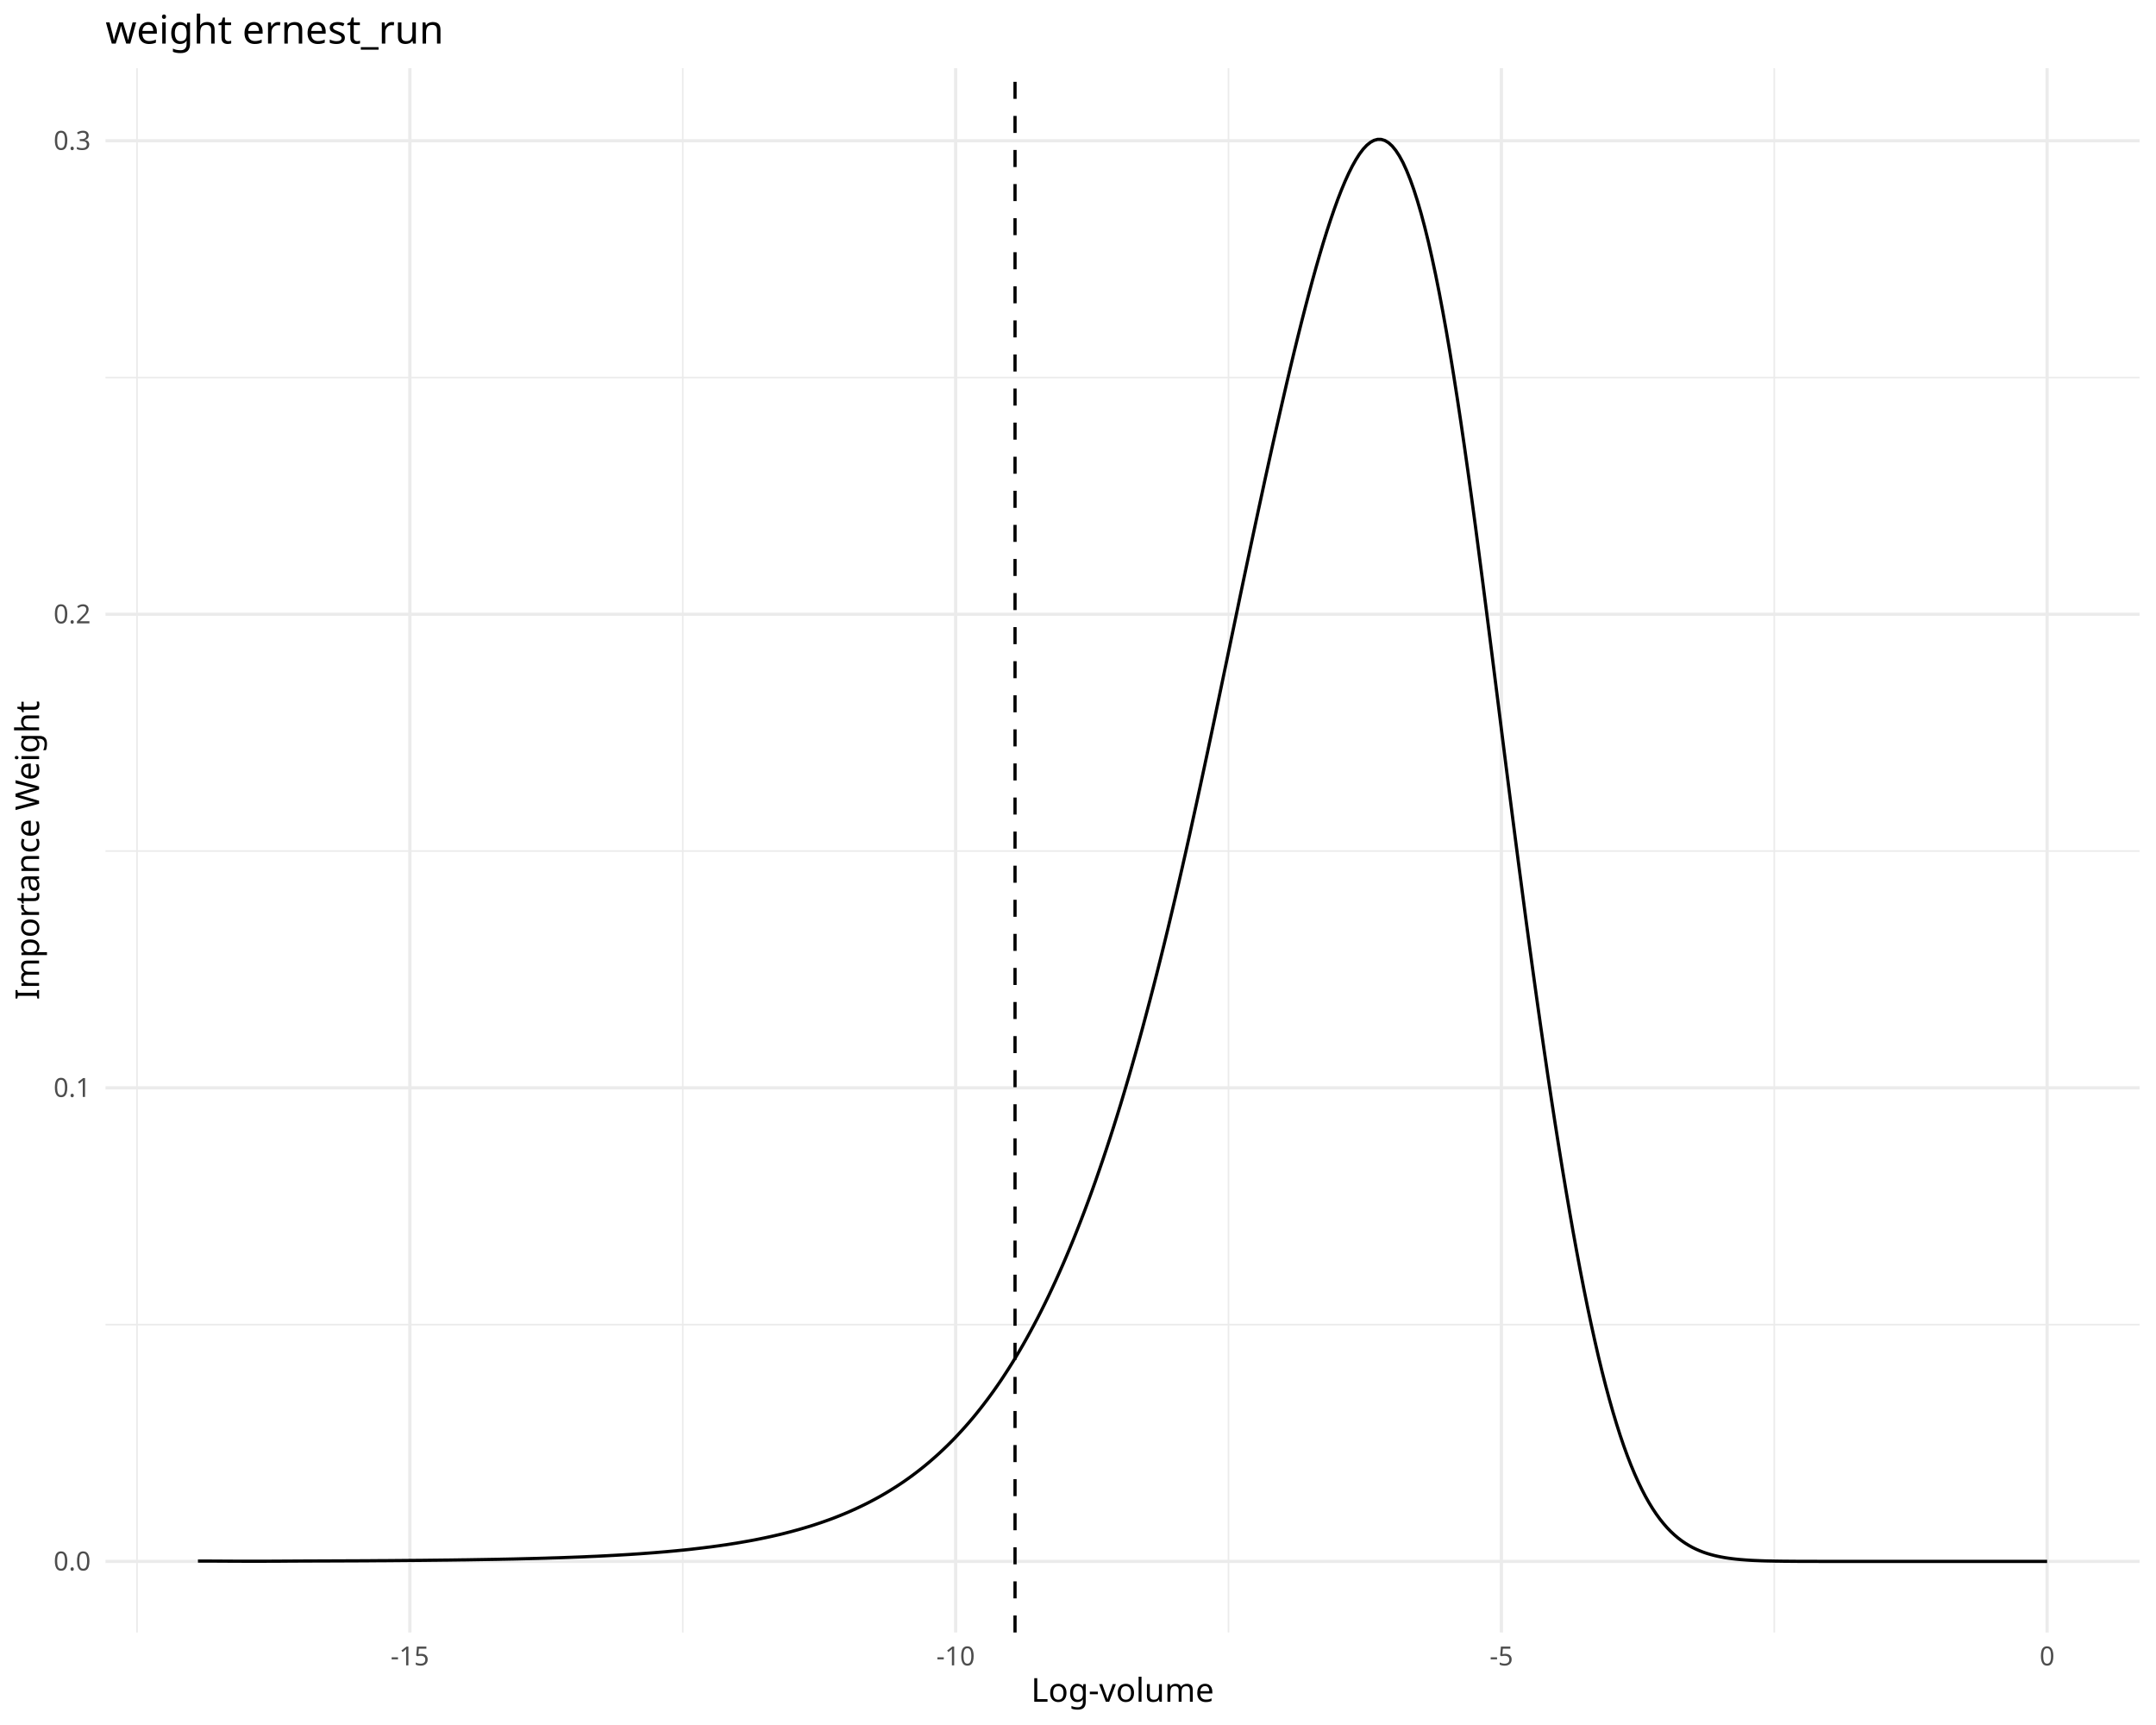
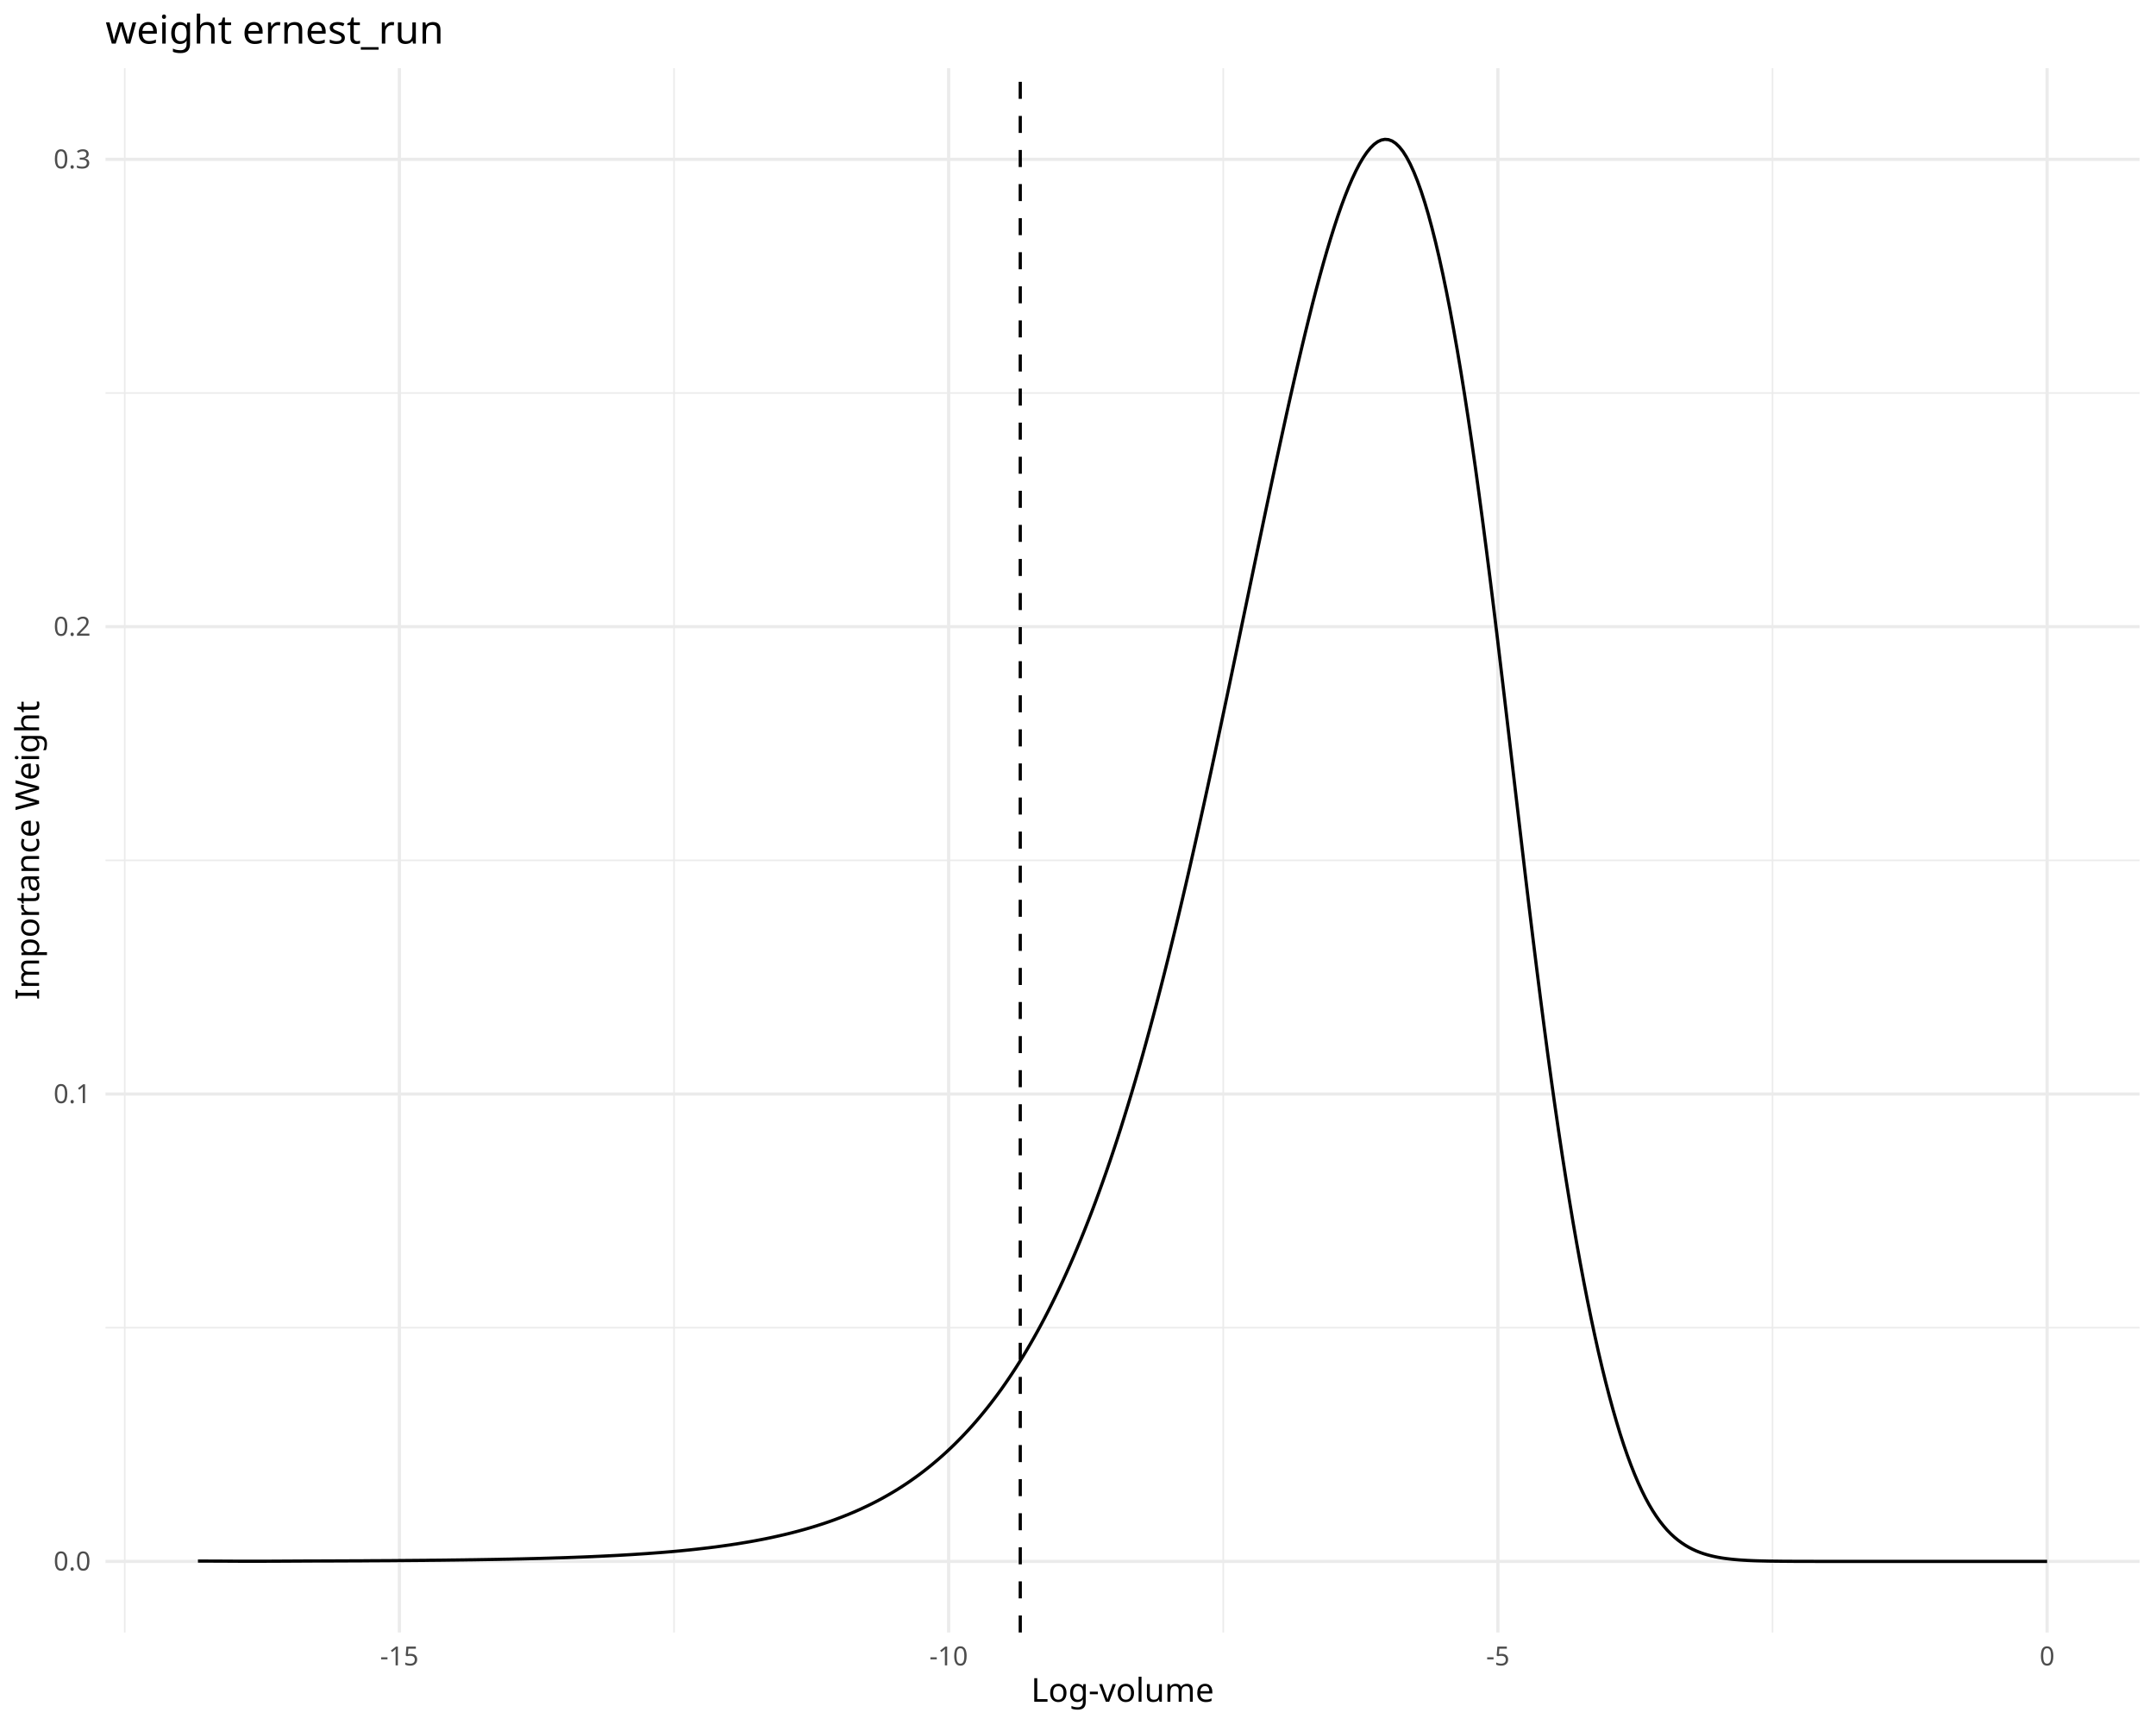
<svg xmlns="http://www.w3.org/2000/svg" class="svglite" data-engine-version="2.0" width="720.00pt" height="576.00pt" viewBox="0 0 720.00 576.00">
  <defs>
    <style type="text/css">
    .svglite line, .svglite polyline, .svglite polygon, .svglite path, .svglite rect, .svglite circle {
      fill: none;
      stroke: #000000;
      stroke-linecap: round;
      stroke-linejoin: round;
      stroke-miterlimit: 10.00;
    }
  </style>
  </defs>
  <rect width="100%" height="100%" style="stroke: none; fill: #FFFFFF;" />
  <defs>
    <clipPath id="cpMC4wMHw3MjAuMDB8MC4wMHw1NzYuMDA=">
      <rect x="0.00" y="0.00" width="720.00" height="576.00" />
    </clipPath>
  </defs>
  <g clip-path="url(#cpMC4wMHw3MjAuMDB8MC4wMHw1NzYuMDA=)">
</g>
  <defs>
    <clipPath id="cpMzUuMjR8NzE0LjUyfDIyLjc4fDU0NS4xMQ==">
      <rect x="35.24" y="22.78" width="679.28" height="522.33" />
    </clipPath>
  </defs>
  <g clip-path="url(#cpMzUuMjR8NzE0LjUyfDIyLjc4fDU0NS4xMQ==)">
-     <polyline points="35.24,442.31 714.52,442.31 " style="stroke-width: 0.53; stroke: #EBEBEB; stroke-linecap: butt;" />
-     <polyline points="35.24,284.18 714.52,284.18 " style="stroke-width: 0.53; stroke: #EBEBEB; stroke-linecap: butt;" />
-     <polyline points="35.24,126.06 714.52,126.06 " style="stroke-width: 0.53; stroke: #EBEBEB; stroke-linecap: butt;" />
-     <polyline points="45.76,545.11 45.76,22.78 " style="stroke-width: 0.53; stroke: #EBEBEB; stroke-linecap: butt;" />
-     <polyline points="228.01,545.11 228.01,22.78 " style="stroke-width: 0.53; stroke: #EBEBEB; stroke-linecap: butt;" />
-     <polyline points="410.26,545.11 410.26,22.78 " style="stroke-width: 0.53; stroke: #EBEBEB; stroke-linecap: butt;" />
-     <polyline points="592.52,545.11 592.52,22.78 " style="stroke-width: 0.53; stroke: #EBEBEB; stroke-linecap: butt;" />
+     <polyline points="35.24,443.34 714.52,443.34 " style="stroke-width: 0.53; stroke: #EBEBEB; stroke-linecap: butt;" />
+     <polyline points="35.24,287.28 714.52,287.28 " style="stroke-width: 0.53; stroke: #EBEBEB; stroke-linecap: butt;" />
+     <polyline points="35.24,131.23 714.52,131.23 " style="stroke-width: 0.53; stroke: #EBEBEB; stroke-linecap: butt;" />
+     <polyline points="41.66,545.11 41.66,22.78 " style="stroke-width: 0.53; stroke: #EBEBEB; stroke-linecap: butt;" />
+     <polyline points="225.09,545.11 225.09,22.78 " style="stroke-width: 0.53; stroke: #EBEBEB; stroke-linecap: butt;" />
+     <polyline points="408.51,545.11 408.51,22.78 " style="stroke-width: 0.53; stroke: #EBEBEB; stroke-linecap: butt;" />
+     <polyline points="591.93,545.11 591.93,22.78 " style="stroke-width: 0.53; stroke: #EBEBEB; stroke-linecap: butt;" />
    <polyline points="35.24,521.37 714.52,521.37 " style="stroke-width: 1.07; stroke: #EBEBEB; stroke-linecap: butt;" />
-     <polyline points="35.24,363.25 714.52,363.25 " style="stroke-width: 1.07; stroke: #EBEBEB; stroke-linecap: butt;" />
-     <polyline points="35.24,205.12 714.52,205.12 " style="stroke-width: 1.07; stroke: #EBEBEB; stroke-linecap: butt;" />
-     <polyline points="35.24,47.00 714.52,47.00 " style="stroke-width: 1.07; stroke: #EBEBEB; stroke-linecap: butt;" />
-     <polyline points="136.88,545.11 136.88,22.78 " style="stroke-width: 1.07; stroke: #EBEBEB; stroke-linecap: butt;" />
-     <polyline points="319.14,545.11 319.14,22.78 " style="stroke-width: 1.07; stroke: #EBEBEB; stroke-linecap: butt;" />
-     <polyline points="501.39,545.11 501.39,22.78 " style="stroke-width: 1.07; stroke: #EBEBEB; stroke-linecap: butt;" />
+     <polyline points="35.24,365.31 714.52,365.31 " style="stroke-width: 1.07; stroke: #EBEBEB; stroke-linecap: butt;" />
+     <polyline points="35.24,209.25 714.52,209.25 " style="stroke-width: 1.07; stroke: #EBEBEB; stroke-linecap: butt;" />
+     <polyline points="35.24,53.20 714.52,53.20 " style="stroke-width: 1.07; stroke: #EBEBEB; stroke-linecap: butt;" />
+     <polyline points="133.37,545.11 133.37,22.78 " style="stroke-width: 1.07; stroke: #EBEBEB; stroke-linecap: butt;" />
+     <polyline points="316.80,545.11 316.80,22.78 " style="stroke-width: 1.07; stroke: #EBEBEB; stroke-linecap: butt;" />
+     <polyline points="500.22,545.11 500.22,22.78 " style="stroke-width: 1.07; stroke: #EBEBEB; stroke-linecap: butt;" />
    <polyline points="683.64,545.11 683.64,22.78 " style="stroke-width: 1.07; stroke: #EBEBEB; stroke-linecap: butt;" />
-     <polyline points="66.11,521.26 67.32,521.26 68.53,521.26 69.74,521.26 70.95,521.27 72.16,521.27 73.37,521.28 74.57,521.29 75.78,521.29 76.99,521.30 78.20,521.31 79.41,521.31 80.62,521.31 81.82,521.32 83.03,521.32 84.24,521.32 85.45,521.32 86.66,521.32 87.87,521.32 89.08,521.31 90.28,521.31 91.49,521.30 92.70,521.30 93.91,521.29 95.12,521.28 96.33,521.27 97.53,521.27 98.74,521.26 99.95,521.25 101.16,521.25 102.37,521.24 103.58,521.24 104.79,521.23 105.99,521.23 107.20,521.22 108.41,521.22 109.62,521.22 110.83,521.21 112.04,521.21 113.25,521.20 114.45,521.20 115.66,521.19 116.87,521.19 118.08,521.18 119.29,521.18 120.50,521.17 121.70,521.16 122.91,521.16 124.12,521.15 125.33,521.14 126.54,521.13 127.75,521.13 128.96,521.12 130.16,521.11 131.37,521.10 132.58,521.09 133.79,521.08 135.00,521.07 136.21,521.06 137.41,521.05 138.62,521.04 139.83,521.03 141.04,521.02 142.25,521.01 143.46,520.99 144.67,520.98 145.87,520.97 147.08,520.95 148.29,520.94 149.50,520.93 150.71,520.91 151.92,520.90 153.12,520.88 154.33,520.86 155.54,520.85 156.75,520.83 157.96,520.81 159.17,520.79 160.38,520.77 161.58,520.75 162.79,520.73 164.00,520.71 165.21,520.69 166.42,520.67 167.63,520.64 168.83,520.62 170.04,520.59 171.25,520.57 172.46,520.54 173.67,520.51 174.88,520.48 176.09,520.45 177.29,520.42 178.50,520.39 179.71,520.36 180.92,520.32 182.13,520.29 183.34,520.25 184.55,520.21 185.75,520.18 186.96,520.14 188.17,520.10 189.38,520.05 190.59,520.01 191.80,519.96 193.00,519.92 194.21,519.87 195.42,519.82 196.63,519.76 197.84,519.71 199.05,519.66 200.26,519.60 201.46,519.54 202.67,519.48 203.88,519.41 205.09,519.35 206.30,519.28 207.51,519.21 208.71,519.14 209.92,519.07 211.13,518.99 212.34,518.91 213.55,518.83 214.76,518.74 215.97,518.65 217.17,518.56 218.38,518.47 219.59,518.37 220.80,518.27 222.01,518.17 223.22,518.06 224.42,517.95 225.63,517.84 226.84,517.72 228.05,517.60 229.26,517.48 230.47,517.35 231.68,517.21 232.88,517.07 234.09,516.93 235.30,516.78 236.51,516.63 237.72,516.48 238.93,516.31 240.13,516.15 241.34,515.97 242.55,515.80 243.76,515.61 244.97,515.42 246.18,515.23 247.39,515.02 248.59,514.81 249.80,514.60 251.01,514.38 252.22,514.15 253.43,513.91 254.64,513.66 255.84,513.41 257.05,513.15 258.26,512.88 259.47,512.60 260.68,512.32 261.89,512.02 263.10,511.71 264.30,511.40 265.51,511.07 266.72,510.74 267.93,510.39 269.14,510.03 270.35,509.67 271.56,509.29 272.76,508.89 273.97,508.49 275.18,508.07 276.39,507.64 277.60,507.20 278.81,506.74 280.01,506.27 281.22,505.78 282.43,505.28 283.64,504.76 284.85,504.22 286.06,503.67 287.27,503.10 288.47,502.52 289.68,501.92 290.89,501.29 292.10,500.65 293.31,499.99 294.52,499.31 295.72,498.61 296.93,497.88 298.14,497.13 299.35,496.37 300.56,495.57 301.77,494.76 302.98,493.91 304.18,493.05 305.39,492.15 306.60,491.23 307.81,490.28 309.02,489.30 310.23,488.29 311.43,487.25 312.64,486.19 313.85,485.09 315.06,483.95 316.27,482.79 317.48,481.59 318.69,480.36 319.89,479.09 321.10,477.78 322.31,476.44 323.52,475.06 324.73,473.64 325.94,472.18 327.14,470.67 328.35,469.13 329.56,467.54 330.77,465.91 331.98,464.23 333.19,462.50 334.40,460.73 335.60,458.91 336.81,457.04 338.02,455.12 339.23,453.14 340.44,451.11 341.65,449.03 342.85,446.90 344.06,444.70 345.27,442.45 346.48,440.15 347.69,437.78 348.90,435.35 350.11,432.86 351.31,430.31 352.52,427.70 353.73,425.01 354.94,422.27 356.15,419.45 357.36,416.57 358.57,413.62 359.77,410.60 360.98,407.51 362.19,404.35 363.40,401.12 364.61,397.81 365.82,394.43 367.02,390.97 368.23,387.44 369.44,383.83 370.65,380.14 371.86,376.37 373.07,372.52 374.28,368.60 375.48,364.59 376.69,360.51 377.90,356.35 379.11,352.10 380.32,347.77 381.53,343.36 382.73,338.87 383.94,334.30 385.15,329.65 386.36,324.92 387.57,320.11 388.78,315.23 389.99,310.26 391.19,305.22 392.40,300.10 393.61,294.90 394.82,289.64 396.03,284.30 397.24,278.90 398.44,273.43 399.65,267.91 400.86,262.33 402.07,256.70 403.28,251.03 404.49,245.32 405.70,239.58 406.90,233.82 408.11,228.03 409.32,222.24 410.53,216.44 411.74,210.64 412.95,204.85 414.15,199.07 415.36,193.31 416.57,187.58 417.78,181.87 418.99,176.19 420.20,170.55 421.41,164.96 422.61,159.40 423.82,153.90 425.03,148.44 426.24,143.05 427.45,137.71 428.66,132.45 429.86,127.25 431.07,122.14 432.28,117.11 433.49,112.18 434.70,107.34 435.91,102.62 437.12,98.01 438.32,93.53 439.53,89.18 440.74,84.98 441.95,80.93 443.16,77.05 444.37,73.35 445.58,69.83 446.78,66.51 447.99,63.40 449.20,60.51 450.41,57.85 451.62,55.43 452.83,53.28 454.03,51.39 455.24,49.79 456.45,48.50 457.66,47.52 458.87,46.86 460.08,46.53 461.29,46.55 462.49,46.92 463.70,47.65 464.91,48.75 466.12,50.23 467.33,52.08 468.54,54.31 469.74,56.94 470.95,59.95 472.16,63.34 473.37,67.12 474.58,71.27 475.79,75.81 477.00,80.71 478.20,86.00 479.41,91.65 480.62,97.67 481.83,104.06 483.04,110.80 484.25,117.89 485.45,125.29 486.66,133.01 487.87,141.03 489.08,149.32 490.29,157.86 491.50,166.63 492.71,175.60 493.91,184.75 495.12,194.04 496.33,203.44 497.54,212.93 498.75,222.48 499.96,232.07 501.16,241.66 502.37,251.23 503.58,260.77 504.79,270.25 506.00,279.65 507.21,288.96 508.42,298.17 509.62,307.27 510.83,316.24 512.04,325.07 513.25,333.76 514.46,342.31 515.67,350.69 516.87,358.91 518.08,366.95 519.29,374.82 520.50,382.50 521.71,389.98 522.92,397.27 524.13,404.36 525.33,411.23 526.54,417.88 527.75,424.32 528.96,430.52 530.17,436.49 531.38,442.21 532.59,447.69 533.79,452.93 535.00,457.92 536.21,462.66 537.42,467.16 538.63,471.42 539.84,475.44 541.04,479.22 542.25,482.78 543.46,486.11 544.67,489.23 545.88,492.13 547.09,494.83 548.30,497.34 549.50,499.66 550.71,501.80 551.92,503.78 553.13,505.59 554.34,507.25 555.55,508.76 556.75,510.14 557.96,511.39 559.17,512.52 560.38,513.55 561.59,514.47 562.80,515.30 564.01,516.04 565.21,516.71 566.42,517.30 567.63,517.83 568.84,518.30 570.05,518.71 571.26,519.07 572.46,519.39 573.67,519.67 574.88,519.91 576.09,520.13 577.30,520.31 578.51,520.47 579.72,520.61 580.92,520.73 582.13,520.83 583.34,520.92 584.55,521.00 585.76,521.06 586.97,521.11 588.17,521.16 589.38,521.20 590.59,521.23 591.80,521.25 593.01,521.28 594.22,521.29 595.43,521.31 596.63,521.32 597.84,521.33 599.05,521.34 600.26,521.35 601.47,521.35 602.68,521.36 603.88,521.36 605.09,521.36 606.30,521.36 607.51,521.37 608.72,521.37 609.93,521.37 611.14,521.37 612.34,521.37 613.55,521.37 614.76,521.37 615.97,521.37 617.18,521.37 618.39,521.37 619.60,521.37 620.80,521.37 622.01,521.37 623.22,521.37 624.43,521.37 625.64,521.37 626.85,521.37 628.05,521.37 629.26,521.37 630.47,521.37 631.68,521.37 632.89,521.37 634.10,521.37 635.31,521.37 636.51,521.37 637.72,521.37 638.93,521.37 640.14,521.37 641.35,521.37 642.56,521.37 643.76,521.37 644.97,521.37 646.18,521.37 647.39,521.37 648.60,521.37 649.81,521.37 651.02,521.37 652.22,521.37 653.43,521.37 654.64,521.37 655.85,521.37 657.06,521.37 658.27,521.37 659.47,521.37 660.68,521.37 661.89,521.37 663.10,521.37 664.31,521.37 665.52,521.37 666.73,521.37 667.93,521.37 669.14,521.37 670.35,521.37 671.56,521.37 672.77,521.37 673.98,521.37 675.18,521.37 676.39,521.37 677.60,521.37 678.81,521.37 680.02,521.37 681.23,521.37 682.44,521.37 683.64,521.37 " style="stroke-width: 1.07; stroke-linecap: butt;" />
-     <line x1="338.97" y1="545.11" x2="338.97" y2="22.78" style="stroke-width: 1.07; stroke-dasharray: 5.69,5.69; stroke-linecap: butt;" />
+     <polyline points="66.11,521.26 67.32,521.26 68.53,521.26 69.74,521.27 70.95,521.27 72.16,521.28 73.37,521.28 74.57,521.29 75.78,521.29 76.99,521.30 78.20,521.31 79.41,521.31 80.62,521.32 81.82,521.32 83.03,521.32 84.24,521.32 85.45,521.32 86.66,521.32 87.87,521.32 89.08,521.31 90.28,521.31 91.49,521.30 92.70,521.30 93.91,521.29 95.12,521.28 96.33,521.28 97.53,521.27 98.74,521.26 99.95,521.26 101.16,521.25 102.37,521.24 103.58,521.24 104.79,521.23 105.99,521.23 107.20,521.23 108.41,521.22 109.62,521.22 110.83,521.22 112.04,521.21 113.25,521.21 114.45,521.20 115.66,521.20 116.87,521.19 118.08,521.19 119.29,521.18 120.50,521.18 121.70,521.17 122.91,521.16 124.12,521.15 125.33,521.15 126.54,521.14 127.75,521.13 128.96,521.12 130.16,521.12 131.37,521.11 132.58,521.10 133.79,521.09 135.00,521.08 136.21,521.07 137.41,521.06 138.62,521.05 139.83,521.04 141.04,521.03 142.25,521.02 143.46,521.00 144.67,520.99 145.87,520.98 147.08,520.97 148.29,520.95 149.50,520.94 150.71,520.92 151.92,520.91 153.12,520.89 154.33,520.88 155.54,520.86 156.75,520.84 157.96,520.83 159.17,520.81 160.38,520.79 161.58,520.77 162.79,520.75 164.00,520.73 165.21,520.71 166.42,520.69 167.63,520.66 168.83,520.64 170.04,520.62 171.25,520.59 172.46,520.56 173.67,520.54 174.88,520.51 176.09,520.48 177.29,520.45 178.50,520.42 179.71,520.39 180.92,520.36 182.13,520.32 183.34,520.29 184.55,520.25 185.75,520.21 186.96,520.18 188.17,520.14 189.38,520.10 190.59,520.05 191.80,520.01 193.00,519.96 194.21,519.92 195.42,519.87 196.63,519.82 197.84,519.77 199.05,519.71 200.26,519.66 201.46,519.60 202.67,519.54 203.88,519.48 205.09,519.42 206.30,519.36 207.51,519.29 208.71,519.22 209.92,519.15 211.13,519.08 212.34,519.00 213.55,518.92 214.76,518.84 215.97,518.76 217.17,518.67 218.38,518.58 219.59,518.49 220.80,518.40 222.01,518.30 223.22,518.20 224.42,518.10 225.63,517.99 226.84,517.88 228.05,517.76 229.26,517.64 230.47,517.52 231.68,517.39 232.88,517.26 234.09,517.12 235.30,516.98 236.51,516.84 237.72,516.69 238.93,516.54 240.13,516.38 241.34,516.21 242.55,516.04 243.76,515.87 244.97,515.68 246.18,515.50 247.39,515.30 248.59,515.10 249.80,514.90 251.01,514.69 252.22,514.47 253.43,514.24 254.64,514.01 255.84,513.77 257.05,513.52 258.26,513.26 259.47,512.99 260.68,512.72 261.89,512.44 263.10,512.15 264.30,511.85 265.51,511.54 266.72,511.22 267.93,510.89 269.14,510.55 270.35,510.20 271.56,509.84 272.76,509.47 273.97,509.08 275.18,508.69 276.39,508.28 277.60,507.86 278.81,507.42 280.01,506.97 281.22,506.51 282.43,506.03 283.64,505.54 284.85,505.03 286.06,504.51 287.27,503.97 288.47,503.41 289.68,502.84 290.89,502.25 292.10,501.64 293.31,501.01 294.52,500.36 295.72,499.69 296.93,499.00 298.14,498.29 299.35,497.56 300.56,496.80 301.77,496.02 302.98,495.22 304.18,494.40 305.39,493.54 306.60,492.67 307.81,491.76 309.02,490.83 310.23,489.87 311.43,488.89 312.64,487.87 313.85,486.83 315.06,485.76 316.27,484.65 317.48,483.52 318.69,482.35 319.89,481.15 321.10,479.92 322.31,478.65 323.52,477.35 324.73,476.01 325.94,474.63 327.14,473.22 328.35,471.76 329.56,470.27 330.77,468.73 331.98,467.15 333.19,465.53 334.40,463.87 335.60,462.16 336.81,460.40 338.02,458.59 339.23,456.74 340.44,454.83 341.65,452.88 342.85,450.87 344.06,448.81 345.27,446.69 346.48,444.52 347.69,442.29 348.90,440.01 350.11,437.66 351.31,435.26 352.52,432.80 353.73,430.27 354.94,427.68 356.15,425.03 357.36,422.31 358.57,419.52 359.77,416.67 360.98,413.75 362.19,410.76 363.40,407.70 364.61,404.57 365.82,401.36 367.02,398.08 368.23,394.72 369.44,391.29 370.65,387.78 371.86,384.18 373.07,380.51 374.28,376.75 375.48,372.91 376.69,368.99 377.90,364.99 379.11,360.91 380.32,356.74 381.53,352.48 382.73,348.15 383.94,343.73 385.15,339.23 386.36,334.65 387.57,329.99 388.78,325.25 389.99,320.43 391.19,315.54 392.40,310.58 393.61,305.54 394.82,300.43 396.03,295.25 397.24,290.00 398.44,284.70 399.65,279.33 400.86,273.90 402.07,268.42 403.28,262.88 404.49,257.30 405.70,251.67 406.90,246.00 408.11,240.30 409.32,234.57 410.53,228.82 411.74,223.04 412.95,217.25 414.15,211.45 415.36,205.64 416.57,199.83 417.78,194.02 418.99,188.22 420.20,182.43 421.41,176.67 422.61,170.92 423.82,165.21 425.03,159.52 426.24,153.88 427.45,148.29 428.66,142.75 429.86,137.28 431.07,131.87 432.28,126.55 433.49,121.31 434.70,116.16 435.91,111.12 437.12,106.20 438.32,101.40 439.53,96.74 440.74,92.22 441.95,87.86 443.16,83.65 444.37,79.62 445.58,75.78 446.78,72.12 447.99,68.66 449.20,65.42 450.41,62.39 451.62,59.59 452.83,57.02 454.03,54.71 455.24,52.66 456.45,50.89 457.66,49.40 458.87,48.21 460.08,47.32 461.29,46.76 462.49,46.53 463.70,46.63 464.91,47.08 466.12,47.89 467.33,49.06 468.54,50.59 469.74,52.50 470.95,54.78 472.16,57.43 473.37,60.44 474.58,63.81 475.79,67.54 477.00,71.63 478.20,76.07 479.41,80.86 480.62,86.01 481.83,91.51 483.04,97.36 484.25,103.54 485.45,110.07 486.66,116.93 487.87,124.13 489.08,131.65 490.29,139.50 491.50,147.66 492.71,156.12 493.91,164.87 495.12,173.89 496.33,183.17 497.54,192.68 498.75,202.40 499.96,212.30 501.16,222.36 502.37,232.53 503.58,242.80 504.79,253.12 506.00,263.45 507.21,273.77 508.42,284.04 509.62,294.22 510.83,304.28 512.04,314.20 513.25,323.94 514.46,333.49 515.67,342.83 516.87,351.93 518.08,360.77 519.29,369.36 520.50,377.67 521.71,385.72 522.92,393.49 524.13,400.98 525.33,408.20 526.54,415.15 527.75,421.84 528.96,428.26 530.17,434.43 531.38,440.33 532.59,445.98 533.79,451.39 535.00,456.55 536.21,461.46 537.42,466.13 538.63,470.57 539.84,474.76 541.04,478.73 542.25,482.46 543.46,485.96 544.67,489.23 545.88,492.29 547.09,495.12 548.30,497.75 549.50,500.17 550.71,502.40 551.92,504.44 553.13,506.30 554.34,508.00 555.55,509.53 556.75,510.92 557.96,512.16 559.17,513.28 560.38,514.28 561.59,515.17 562.80,515.97 564.01,516.68 565.21,517.30 566.42,517.86 567.63,518.34 568.84,518.77 570.05,519.14 571.26,519.46 572.46,519.74 573.67,519.99 574.88,520.20 576.09,520.38 577.30,520.53 578.51,520.67 579.72,520.78 580.92,520.88 582.13,520.96 583.34,521.03 584.55,521.09 585.76,521.14 586.97,521.18 588.17,521.21 589.38,521.24 590.59,521.27 591.80,521.28 593.01,521.30 594.22,521.31 595.43,521.33 596.63,521.33 597.84,521.34 599.05,521.35 600.26,521.35 601.47,521.36 602.68,521.36 603.88,521.36 605.09,521.36 606.30,521.37 607.51,521.37 608.72,521.37 609.93,521.37 611.14,521.37 612.34,521.37 613.55,521.37 614.76,521.37 615.97,521.37 617.18,521.37 618.39,521.37 619.60,521.37 620.80,521.37 622.01,521.37 623.22,521.37 624.43,521.37 625.64,521.37 626.85,521.37 628.05,521.37 629.26,521.37 630.47,521.37 631.68,521.37 632.89,521.37 634.10,521.37 635.31,521.37 636.51,521.37 637.72,521.37 638.93,521.37 640.14,521.37 641.35,521.37 642.56,521.37 643.76,521.37 644.97,521.37 646.18,521.37 647.39,521.37 648.60,521.37 649.81,521.37 651.02,521.37 652.22,521.37 653.43,521.37 654.64,521.37 655.85,521.37 657.06,521.37 658.27,521.37 659.47,521.37 660.68,521.37 661.89,521.37 663.10,521.37 664.31,521.37 665.52,521.37 666.73,521.37 667.93,521.37 669.14,521.37 670.35,521.37 671.56,521.37 672.77,521.37 673.98,521.37 675.18,521.37 676.39,521.37 677.60,521.37 678.81,521.37 680.02,521.37 681.23,521.37 682.44,521.37 683.64,521.37 " style="stroke-width: 1.07; stroke-linecap: butt;" />
+     <line x1="340.72" y1="545.11" x2="340.72" y2="22.78" style="stroke-width: 1.07; stroke-dasharray: 5.69,5.69; stroke-linecap: butt;" />
  </g>
  <g clip-path="url(#cpMC4wMHw3MjAuMDB8MC4wMHw1NzYuMDA=)">
    <text x="30.31" y="524.40" text-anchor="end" style="font-size: 8.80px; fill: #4D4D4D; font-family: sans;" textLength="12.23px" lengthAdjust="spacingAndGlyphs">0.0</text>
-     <text x="30.31" y="366.27" text-anchor="end" style="font-size: 8.80px; fill: #4D4D4D; font-family: sans;" textLength="12.23px" lengthAdjust="spacingAndGlyphs">0.1</text>
-     <text x="30.31" y="208.15" text-anchor="end" style="font-size: 8.80px; fill: #4D4D4D; font-family: sans;" textLength="12.23px" lengthAdjust="spacingAndGlyphs">0.2</text>
-     <text x="30.31" y="50.03" text-anchor="end" style="font-size: 8.80px; fill: #4D4D4D; font-family: sans;" textLength="12.23px" lengthAdjust="spacingAndGlyphs">0.3</text>
-     <text x="136.88" y="556.10" text-anchor="middle" style="font-size: 8.80px; fill: #4D4D4D; font-family: sans;" textLength="12.72px" lengthAdjust="spacingAndGlyphs">-15</text>
-     <text x="319.14" y="556.10" text-anchor="middle" style="font-size: 8.80px; fill: #4D4D4D; font-family: sans;" textLength="12.72px" lengthAdjust="spacingAndGlyphs">-10</text>
-     <text x="501.39" y="556.10" text-anchor="middle" style="font-size: 8.80px; fill: #4D4D4D; font-family: sans;" textLength="7.82px" lengthAdjust="spacingAndGlyphs">-5</text>
+     <text x="30.31" y="368.34" text-anchor="end" style="font-size: 8.80px; fill: #4D4D4D; font-family: sans;" textLength="12.23px" lengthAdjust="spacingAndGlyphs">0.1</text>
+     <text x="30.31" y="212.28" text-anchor="end" style="font-size: 8.80px; fill: #4D4D4D; font-family: sans;" textLength="12.23px" lengthAdjust="spacingAndGlyphs">0.2</text>
+     <text x="30.31" y="56.22" text-anchor="end" style="font-size: 8.80px; fill: #4D4D4D; font-family: sans;" textLength="12.23px" lengthAdjust="spacingAndGlyphs">0.3</text>
+     <text x="133.37" y="556.10" text-anchor="middle" style="font-size: 8.80px; fill: #4D4D4D; font-family: sans;" textLength="12.72px" lengthAdjust="spacingAndGlyphs">-15</text>
+     <text x="316.80" y="556.10" text-anchor="middle" style="font-size: 8.80px; fill: #4D4D4D; font-family: sans;" textLength="12.72px" lengthAdjust="spacingAndGlyphs">-10</text>
+     <text x="500.22" y="556.10" text-anchor="middle" style="font-size: 8.80px; fill: #4D4D4D; font-family: sans;" textLength="7.82px" lengthAdjust="spacingAndGlyphs">-5</text>
    <text x="683.64" y="556.10" text-anchor="middle" style="font-size: 8.80px; fill: #4D4D4D; font-family: sans;" textLength="4.89px" lengthAdjust="spacingAndGlyphs">0</text>
    <text x="374.88" y="568.24" text-anchor="middle" style="font-size: 11.00px; font-family: sans;" textLength="57.49px" lengthAdjust="spacingAndGlyphs">Log-volume</text>
    <text transform="translate(13.05,283.95) rotate(-90)" text-anchor="middle" style="font-size: 11.00px; font-family: sans;" textLength="92.33px" lengthAdjust="spacingAndGlyphs">Importance Weight</text>
    <text x="35.24" y="14.56" style="font-size: 13.20px; font-family: sans;" textLength="104.94px" lengthAdjust="spacingAndGlyphs">weight ernest_run</text>
  </g>
</svg>
